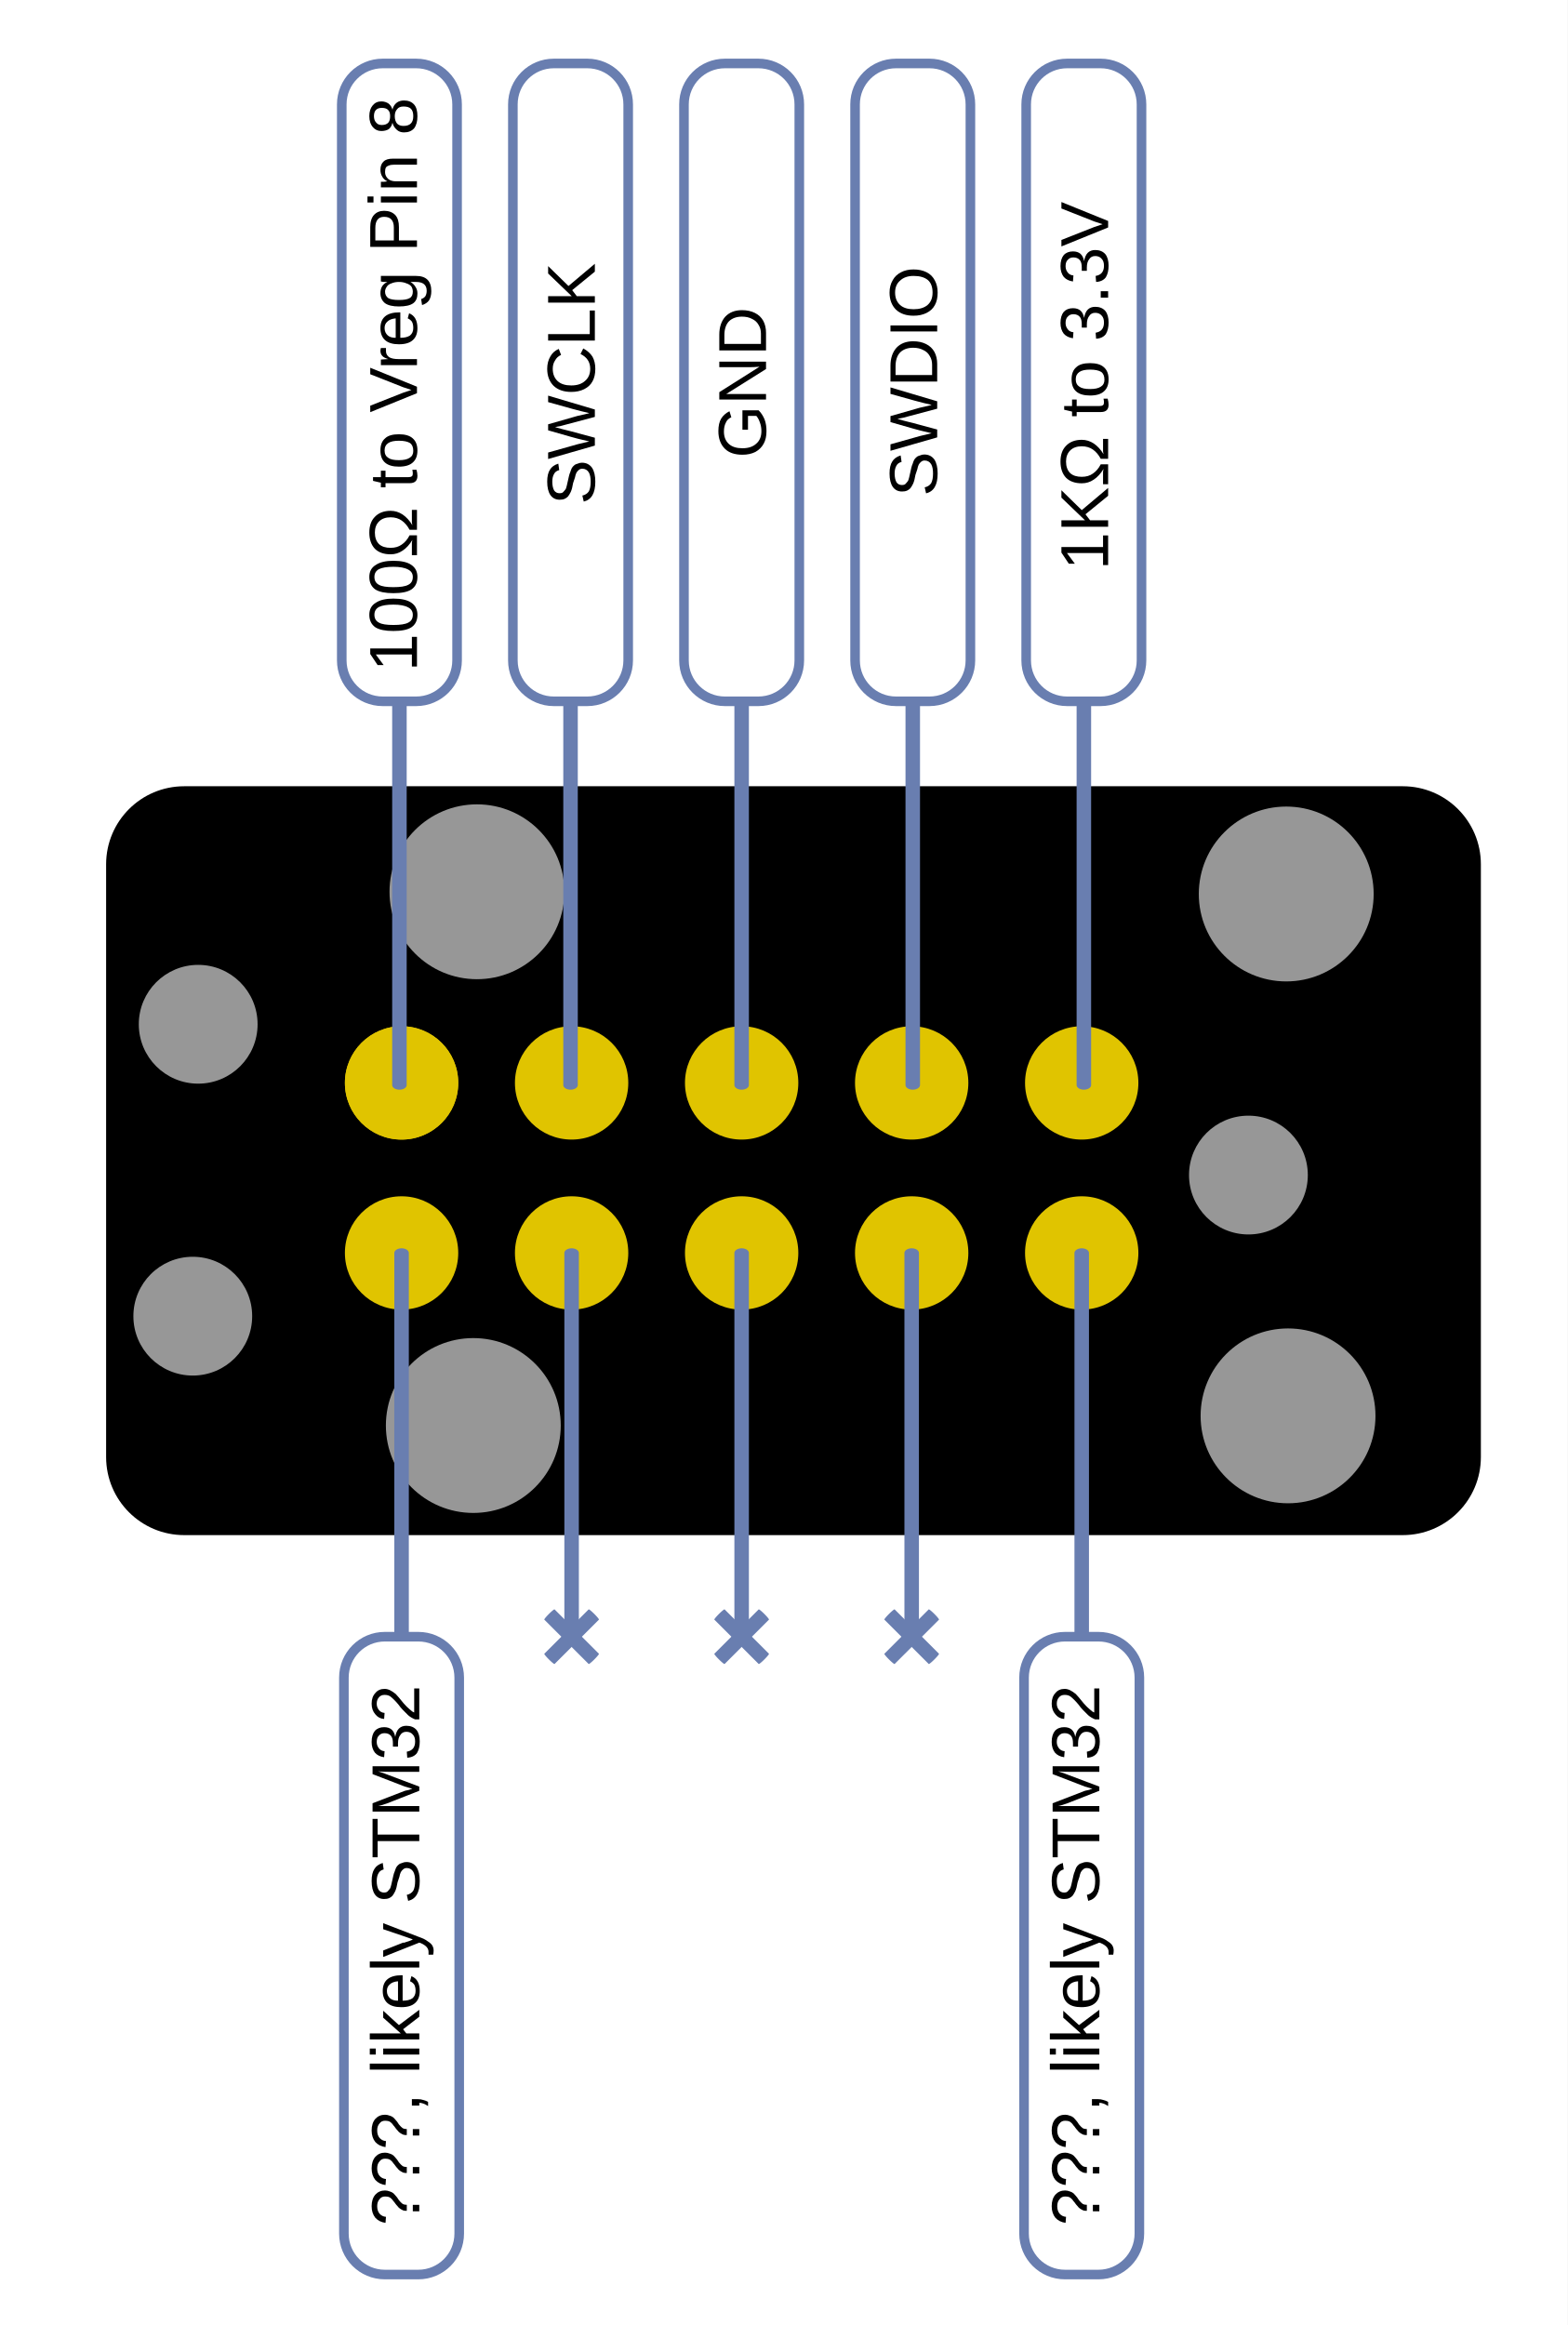
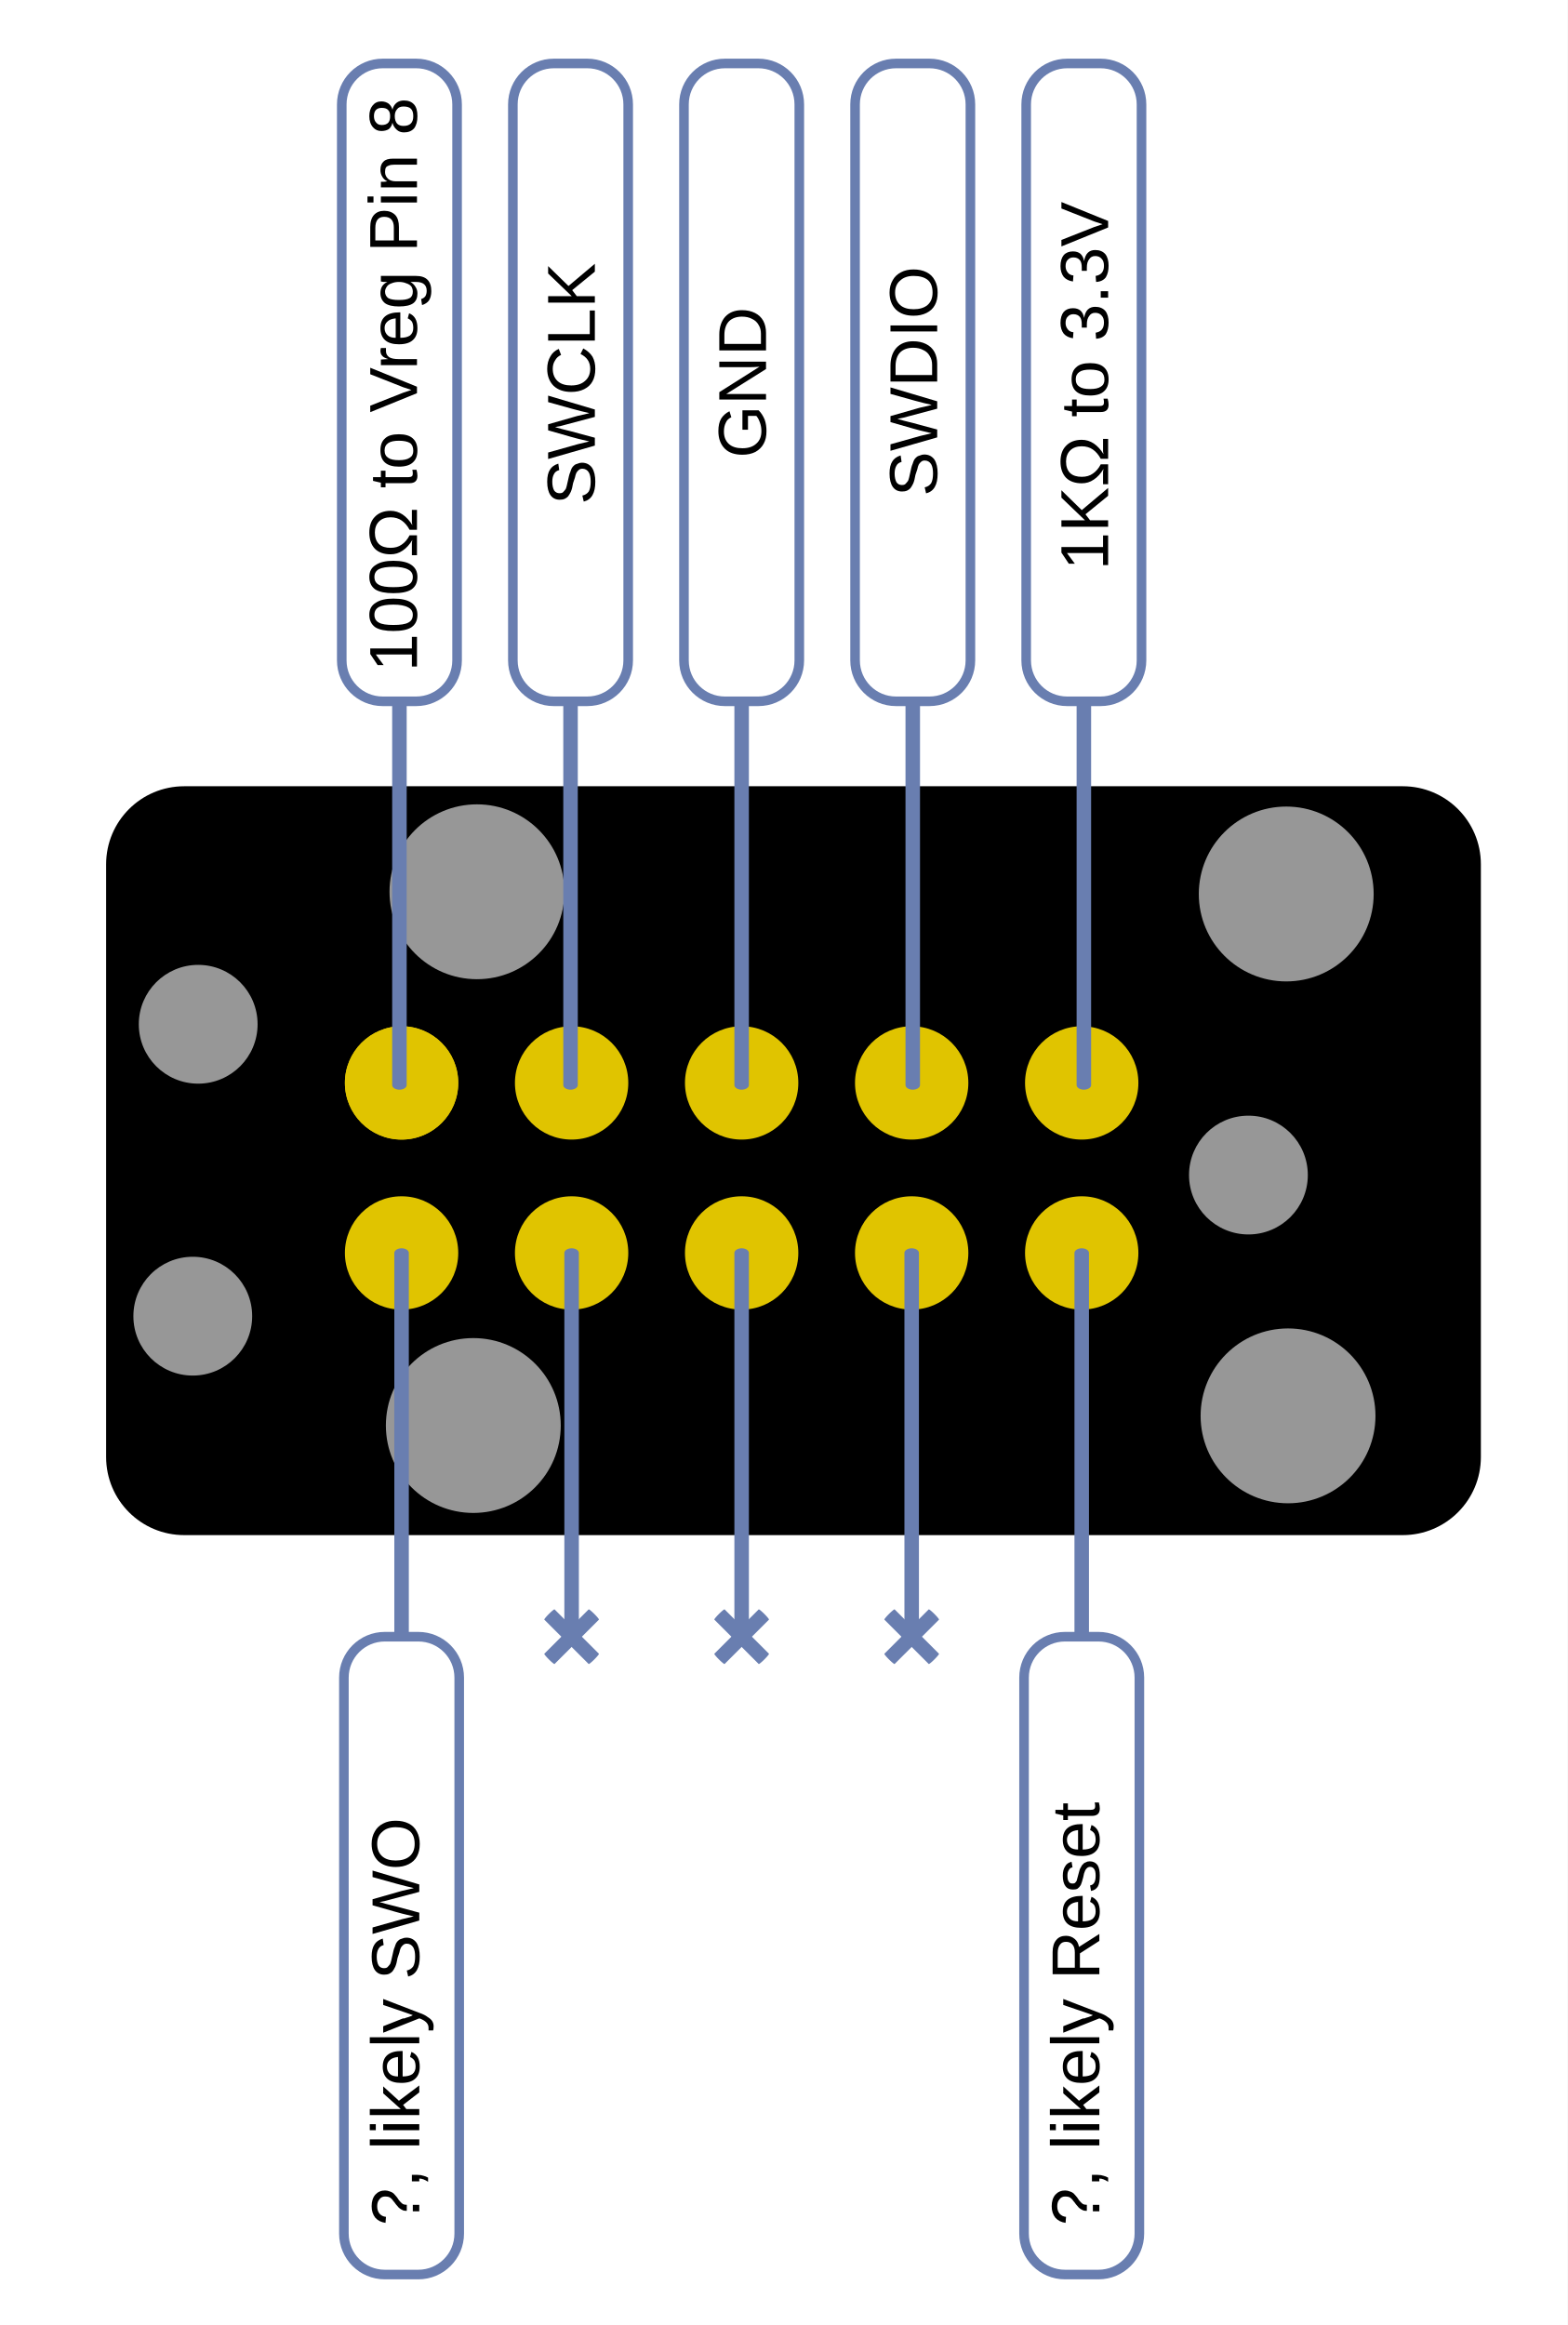
<svg xmlns="http://www.w3.org/2000/svg" xmlns:xlink="http://www.w3.org/1999/xlink" width="52.947mm" height="78.527mm" viewBox="0 0 52.947 78.527" version="1.1" id="svg1">
  <defs id="defs1">
    </defs>
  <g id="layer1" transform="translate(-21.83105,-17.10642)">
    <rect style="fill:#ffffff;stroke:none;stroke-width:0.391;stroke-linecap:round;fill-opacity:1" id="rect1" width="52.947" height="78.527" x="21.831" y="17.106" ry="0" />
    <rect style="fill:#000000;fill-opacity:1;stroke-width:0.842;stroke-linecap:round" id="rect19" width="46.432" height="25.293" x="25.415" y="43.662" ry="2.637" />
    <circle style="fill:#e0c400;fill-opacity:1;stroke-width:0.738;stroke-linecap:round" id="path1" cx="35.394" cy="53.682" r="1.914" />
    <use x="0" y="0" xlink:href="#path1" id="use10" />
    <use x="0" y="0" xlink:href="#path1" transform="translate(0,5.742869)" id="use11" />
    <use x="0" y="0" xlink:href="#path1" transform="translate(5.742869)" id="use12" />
    <use x="0" y="0" xlink:href="#path1" transform="translate(5.742869,5.742869)" id="use13" />
    <use x="0" y="0" xlink:href="#path1" transform="translate(11.48574)" id="use14" />
    <use x="0" y="0" xlink:href="#path1" transform="translate(11.48574,5.742869)" id="use15" />
    <use x="0" y="0" xlink:href="#path1" transform="translate(17.22861)" id="use16" />
    <use x="0" y="0" xlink:href="#path1" transform="translate(17.22861,5.742869)" id="use17" />
    <use x="0" y="0" xlink:href="#path1" transform="translate(22.97148)" id="use18" />
    <use x="0" y="0" xlink:href="#path1" transform="translate(22.97148,5.742869)" id="use19" />
    <circle style="fill:#979797;fill-opacity:1;stroke-width:1.699;stroke-linecap:round" id="path19" cx="37.94" cy="47.226" r="2.953" />
    <circle style="fill:#979797;fill-opacity:1;stroke-width:1.699;stroke-linecap:round" id="path19-9" cx="65.273" cy="47.301" r="2.953" />
    <circle style="fill:#979797;fill-opacity:1;stroke-width:1.699;stroke-linecap:round" id="path19-9-4" cx="65.334" cy="64.927" r="2.953" />
    <circle style="fill:#979797;fill-opacity:1;stroke-width:1.699;stroke-linecap:round" id="path19-9-4-3" cx="37.817" cy="65.253" r="2.953" />
    <circle style="fill:#979797;fill-opacity:1;stroke-width:1.154;stroke-linecap:round" id="path19-9-4-3-7" cx="28.342" cy="61.56" r="2.006" />
    <circle style="fill:#979797;fill-opacity:1;stroke-width:1.154;stroke-linecap:round" id="path19-9-4-3-7-5" cx="28.525" cy="51.701" r="2.006" />
    <circle style="fill:#979797;fill-opacity:1;stroke-width:1.154;stroke-linecap:round" id="path19-9-4-3-7-5-8" cx="63.996" cy="56.794" r="2.006" />
    <path style="fill:none;fill-opacity:1;stroke:#697eb0;stroke-width:0.487;stroke-linecap:round;stroke-dasharray:none;stroke-opacity:1" d="M 46.858,53.482 V 33.264" id="path20" transform="matrix(1.006322,0,0,0.6410866,-0.2743738,19.46767)" />
    <path style="fill:none;fill-opacity:1;stroke:#697eb0;stroke-width:0.487;stroke-linecap:round;stroke-dasharray:none;stroke-opacity:1" d="M 46.858,53.482 V 33.264" id="path20-2" transform="matrix(1.006322,0,0,0.6410866,-6.053551,19.46767)" />
    <path style="fill:none;fill-opacity:1;stroke:#697eb0;stroke-width:0.487;stroke-linecap:round;stroke-dasharray:none;stroke-opacity:1" d="M 46.858,53.482 V 33.264" id="path20-61" transform="matrix(1.006322,0,0,0.6410866,-11.83273,19.46767)" />
    <path style="fill:none;fill-opacity:1;stroke:#697eb0;stroke-width:0.487;stroke-linecap:round;stroke-dasharray:none;stroke-opacity:1" d="M 46.858,53.482 V 33.264" id="path20-6" transform="matrix(1.006322,0,0,0.6410866,5.504804,19.46767)" />
    <path style="fill:none;fill-opacity:1;stroke:#697eb0;stroke-width:0.487;stroke-linecap:round;stroke-dasharray:none;stroke-opacity:1" d="M 46.858,53.482 V 33.264" id="path20-6-8" transform="matrix(1.006322,0,0,0.6410866,11.28398,19.46767)" />
    <text xml:space="preserve" style="font-style:normal;font-variant:normal;font-weight:normal;font-stretch:normal;font-size:2.298px;line-height:1.2;font-family:Arial;-inkscape-font-specification:Arial;fill:#000000;fill-opacity:1;stroke:none;stroke-width:0.401;stroke-linecap:round;stroke-opacity:1" x="-32.575" y="47.702" id="text20" transform="rotate(-90)">
      <tspan id="tspan20" style="font-style:normal;font-variant:normal;font-weight:normal;font-stretch:normal;font-family:Arial;-inkscape-font-specification:Arial;fill:#000000;fill-opacity:1;stroke:none;stroke-width:0.401" x="-32.575" y="47.702">GND</tspan>
    </text>
    <text xml:space="preserve" style="font-style:normal;font-variant:normal;font-weight:normal;font-stretch:normal;font-size:2.298px;line-height:1.2;font-family:Arial;-inkscape-font-specification:Arial;fill:#000000;fill-opacity:1;stroke:none;stroke-width:0.401;stroke-linecap:round;stroke-opacity:1" x="-36.362" y="59.26" id="text20-7" transform="rotate(-90)">
      <tspan style="font-style:normal;font-variant:normal;font-weight:normal;font-stretch:normal;font-family:Arial;-inkscape-font-specification:Arial;fill:#000000;fill-opacity:1;stroke:none;stroke-width:0.401" x="-36.362" y="59.26" id="tspan1">1KΩ to 3.3V</tspan>
    </text>
    <text xml:space="preserve" style="font-style:normal;font-variant:normal;font-weight:normal;font-stretch:normal;font-size:2.298px;line-height:1.2;font-family:Arial;-inkscape-font-specification:Arial;fill:#000000;fill-opacity:1;stroke:none;stroke-width:0.401;stroke-linecap:round;stroke-opacity:1" x="-33.877" y="53.482" id="text20-7-2" transform="rotate(-90)">
      <tspan id="tspan20-7-8" style="font-style:normal;font-variant:normal;font-weight:normal;font-stretch:normal;font-family:Arial;-inkscape-font-specification:Arial;fill:#000000;fill-opacity:1;stroke:none;stroke-width:0.401" x="-33.877" y="53.482">SWDIO</tspan>
    </text>
    <text xml:space="preserve" style="font-style:normal;font-variant:normal;font-weight:normal;font-stretch:normal;font-size:2.298px;line-height:1.2;font-family:Arial;-inkscape-font-specification:Arial;fill:#000000;fill-opacity:1;stroke:none;stroke-width:0.401;stroke-linecap:round;stroke-opacity:1" x="-34.157" y="41.923" id="text20-7-2-3" transform="rotate(-90)">
      <tspan id="tspan20-7-8-8" style="font-style:normal;font-variant:normal;font-weight:normal;font-stretch:normal;font-family:Arial;-inkscape-font-specification:Arial;fill:#000000;fill-opacity:1;stroke:none;stroke-width:0.401" x="-34.157" y="41.923">SWCLK</tspan>
    </text>
    <text xml:space="preserve" style="font-style:normal;font-variant:normal;font-weight:normal;font-stretch:normal;font-size:2.298px;line-height:1.2;font-family:Arial;-inkscape-font-specification:Arial;fill:#000000;fill-opacity:1;stroke:none;stroke-width:0.401;stroke-linecap:round;stroke-opacity:1" x="-39.791" y="35.916" id="text20-7-2-3-9" transform="rotate(-90)">
      <tspan id="tspan20-7-8-8-5" style="font-style:normal;font-variant:normal;font-weight:normal;font-stretch:normal;font-family:Arial;-inkscape-font-specification:Arial;fill:#000000;fill-opacity:1;stroke:none;stroke-width:0.401" x="-39.791" y="35.916">100Ω to Vreg Pin 8</tspan>
    </text>
    <rect style="fill:none;stroke:#697eb0;stroke-width:0.324;stroke-linecap:round;stroke-dasharray:none;stroke-opacity:1" id="rect1-2-2-4-4" width="3.895" height="21.543" x="33.374" y="19.25" ry="1.382" />
    <rect style="fill:none;stroke:#697eb0;stroke-width:0.324;stroke-linecap:round;stroke-dasharray:none;stroke-opacity:1" id="rect1-2-2-4-4-2" width="3.895" height="21.543" x="39.153" y="19.25" ry="1.382" />
    <rect style="fill:none;stroke:#697eb0;stroke-width:0.324;stroke-linecap:round;stroke-dasharray:none;stroke-opacity:1" id="rect1-2-2-4-4-2-6" width="3.895" height="21.543" x="44.932" y="19.25" ry="1.382" />
    <rect style="fill:none;stroke:#697eb0;stroke-width:0.324;stroke-linecap:round;stroke-dasharray:none;stroke-opacity:1" id="rect1-2-2-4-4-2-4" width="3.895" height="21.543" x="50.711" y="19.25" ry="1.382" />
    <rect style="fill:none;stroke:#697eb0;stroke-width:0.324;stroke-linecap:round;stroke-dasharray:none;stroke-opacity:1" id="rect1-2-2-4-4-2-7" width="3.895" height="21.543" x="56.49" y="19.25" ry="1.382" />
    <rect style="fill:none;stroke:#697eb0;stroke-width:0.324;stroke-linecap:round;stroke-dasharray:none;stroke-opacity:1" id="rect1-2-2-4-4-2-7-6" width="3.895" height="21.543" x="56.418" y="72.386" ry="1.382" />
    <text xml:space="preserve" style="font-style:normal;font-variant:normal;font-weight:normal;font-stretch:normal;font-size:2.298px;line-height:1.2;font-family:Arial;-inkscape-font-specification:Arial;fill:#000000;fill-opacity:1;stroke:none;stroke-width:0.401;stroke-linecap:round;stroke-opacity:1" x="-92.278" y="35.989" id="text20-7-8-3" transform="rotate(-90)">
-       <tspan style="font-style:normal;font-variant:normal;font-weight:normal;font-stretch:normal;font-family:Arial;-inkscape-font-specification:Arial;fill:#000000;fill-opacity:1;stroke:none;stroke-width:0.401" x="-92.278" y="35.989" id="tspan1-4-7">???, likely STM32</tspan>
+       <tspan style="font-style:normal;font-variant:normal;font-weight:normal;font-stretch:normal;font-family:Arial;-inkscape-font-specification:Arial;fill:#000000;fill-opacity:1;stroke:none;stroke-width:0.401" x="-92.278" y="35.989" id="tspan1-4-7">?, likely SWO</tspan>
    </text>
    <text xml:space="preserve" style="font-style:normal;font-variant:normal;font-weight:normal;font-stretch:normal;font-size:2.298px;line-height:1.2;font-family:Arial;-inkscape-font-specification:Arial;fill:#000000;fill-opacity:1;stroke:none;stroke-width:0.401;stroke-linecap:round;stroke-opacity:1" x="-92.278" y="58.96" id="text20-7-8-3-7" transform="rotate(-90)">
-       <tspan style="font-style:normal;font-variant:normal;font-weight:normal;font-stretch:normal;font-family:Arial;-inkscape-font-specification:Arial;fill:#000000;fill-opacity:1;stroke:none;stroke-width:0.401" x="-92.278" y="58.96" id="tspan1-4-7-1">???, likely STM32</tspan>
+       <tspan style="font-style:normal;font-variant:normal;font-weight:normal;font-stretch:normal;font-family:Arial;-inkscape-font-specification:Arial;fill:#000000;fill-opacity:1;stroke:none;stroke-width:0.401" x="-92.278" y="58.96" id="tspan1-4-7-1">?, likely Reset</tspan>
    </text>
    <rect style="fill:none;stroke:#697eb0;stroke-width:0.324;stroke-linecap:round;stroke-dasharray:none;stroke-opacity:1" id="rect1-2-2-4-4-2-7-6-7" width="3.895" height="21.543" x="33.446" y="72.386" ry="1.382" />
    <path style="fill:none;fill-opacity:1;stroke:#697eb0;stroke-width:0.487;stroke-linecap:round;stroke-dasharray:none;stroke-opacity:1" d="M 46.858,53.482 V 33.264" id="path20-6-4" transform="matrix(1.006322,0,0,0.6410866,-6.017244,38.09922)" />
    <path style="fill:none;fill-opacity:1;stroke:#697eb0;stroke-width:0.487;stroke-linecap:round;stroke-dasharray:none;stroke-opacity:1" d="M 46.858,53.482 V 33.264" id="path20-6-4-2" transform="matrix(1.006322,0,0,0.6410866,-0.2743755,38.09922)" />
    <path style="fill:none;fill-opacity:1;stroke:#697eb0;stroke-width:0.487;stroke-linecap:round;stroke-dasharray:none;stroke-opacity:1" d="M 46.858,53.482 V 33.264" id="path20-6-4-2-3" transform="matrix(1.006322,0,0,0.6410866,5.468494,38.09922)" />
    <path style="fill:none;fill-opacity:1;stroke:#697eb0;stroke-width:0.487;stroke-linecap:round;stroke-dasharray:none;stroke-opacity:1" d="M 46.858,53.482 V 33.264" id="path20-6-4-2-2" transform="matrix(1.006322,0,0,0.6410866,11.21136,38.09922)" />
    <path style="fill:none;fill-opacity:1;stroke:#697eb0;stroke-width:0.487;stroke-linecap:round;stroke-dasharray:none;stroke-opacity:1" d="M 46.858,53.482 V 33.264" id="path20-6-4-2-8" transform="matrix(1.006322,0,0,0.6410866,-11.76011,38.09922)" />
    <path style="fill:none;fill-opacity:1;stroke:#697eb0;stroke-width:0.487;stroke-linecap:round;stroke-dasharray:none;stroke-opacity:1" d="M 46.858,53.482 V 33.264" id="path20-6-4-2-25" transform="matrix(0.7115774,-0.7115774,0.07414202,0.07414202,10.32098,102.513)" />
    <path style="fill:none;fill-opacity:1;stroke:#697eb0;stroke-width:0.487;stroke-linecap:round;stroke-dasharray:none;stroke-opacity:1" d="M 46.858,53.482 V 33.264" id="path20-6-4-2-25-9" transform="matrix(0.7115774,0.7115774,0.07414202,-0.07414202,10.32098,42.25852)" />
    <path style="fill:none;fill-opacity:1;stroke:#697eb0;stroke-width:0.487;stroke-linecap:round;stroke-dasharray:none;stroke-opacity:1" d="M 46.858,53.482 V 33.264" id="path20-6-4-2-25-1" transform="matrix(0.7115774,-0.7115774,0.07414202,0.07414202,4.578109,102.513)" />
    <path style="fill:none;fill-opacity:1;stroke:#697eb0;stroke-width:0.487;stroke-linecap:round;stroke-dasharray:none;stroke-opacity:1" d="M 46.858,53.482 V 33.264" id="path20-6-4-2-25-9-3" transform="matrix(0.7115774,0.7115774,0.07414202,-0.07414202,4.578109,42.25852)" />
    <path style="fill:none;fill-opacity:1;stroke:#697eb0;stroke-width:0.487;stroke-linecap:round;stroke-dasharray:none;stroke-opacity:1" d="M 46.858,53.482 V 33.264" id="path20-6-4-2-25-1-5" transform="matrix(0.7115774,-0.7115774,0.07414202,0.07414202,16.06385,102.513)" />
    <path style="fill:none;fill-opacity:1;stroke:#697eb0;stroke-width:0.487;stroke-linecap:round;stroke-dasharray:none;stroke-opacity:1" d="M 46.858,53.482 V 33.264" id="path20-6-4-2-25-9-3-5" transform="matrix(0.7115774,0.7115774,0.07414202,-0.07414202,16.06385,42.25852)" />
  </g>
</svg>
